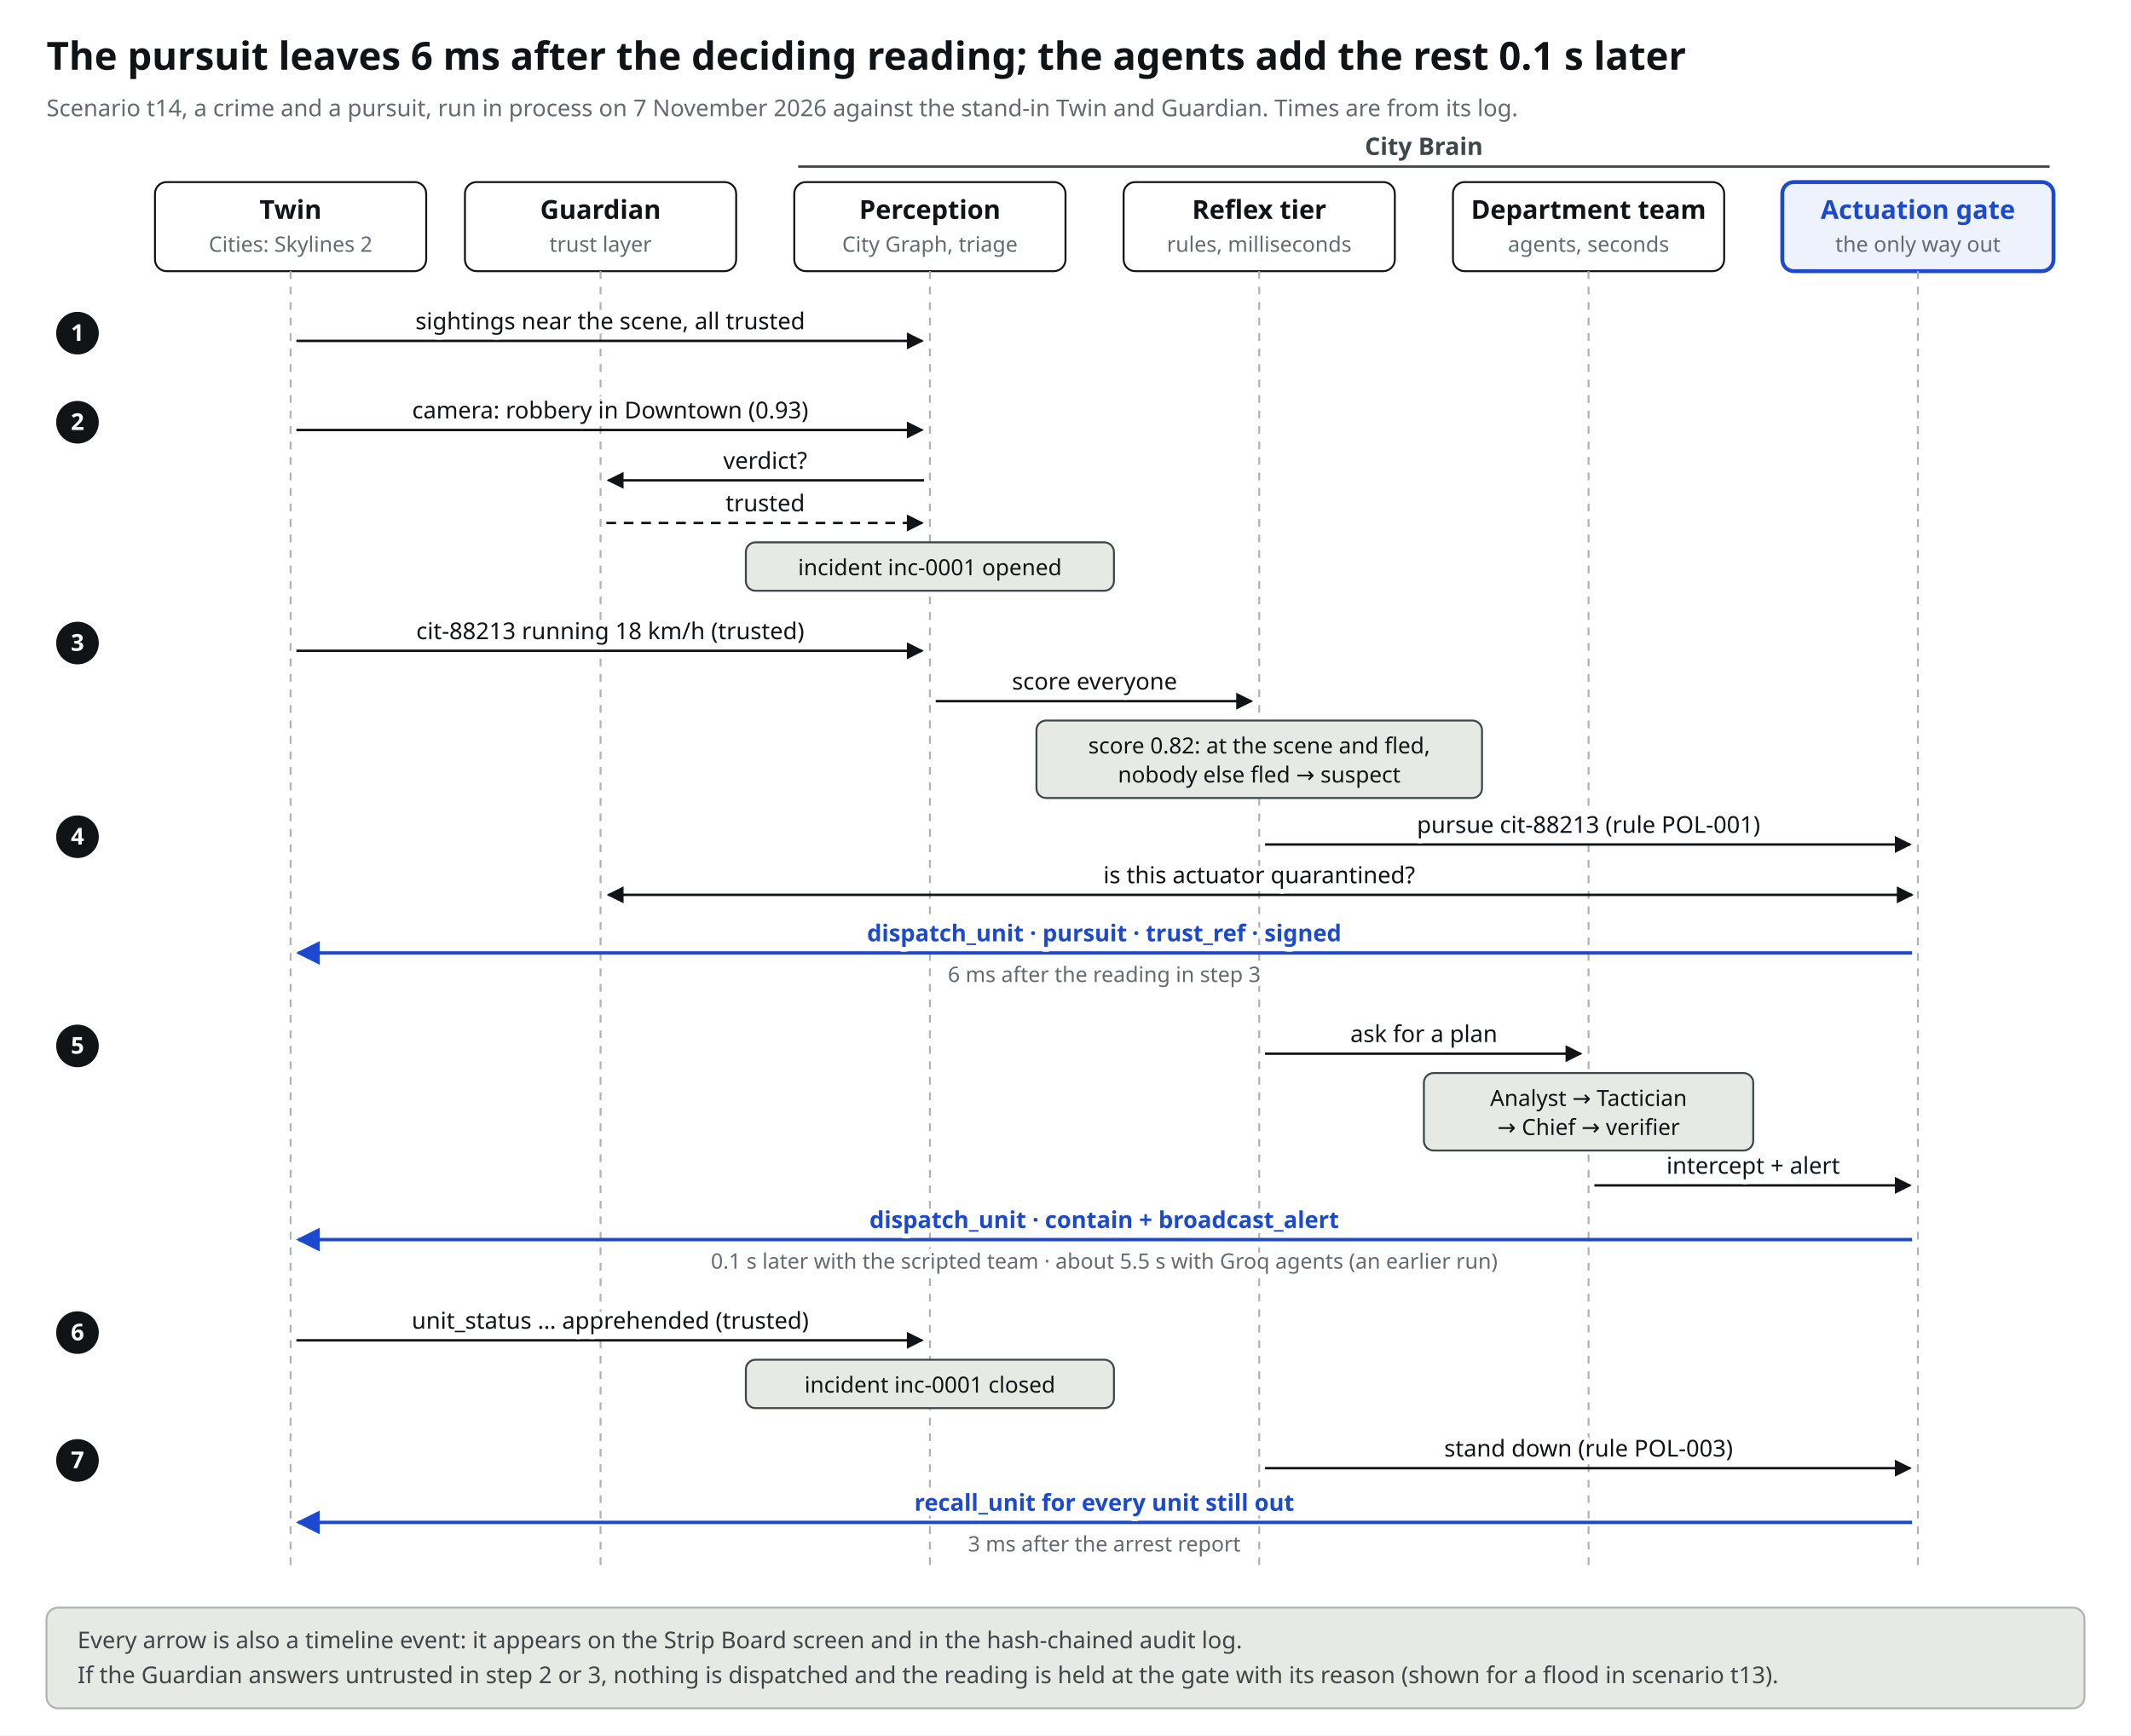
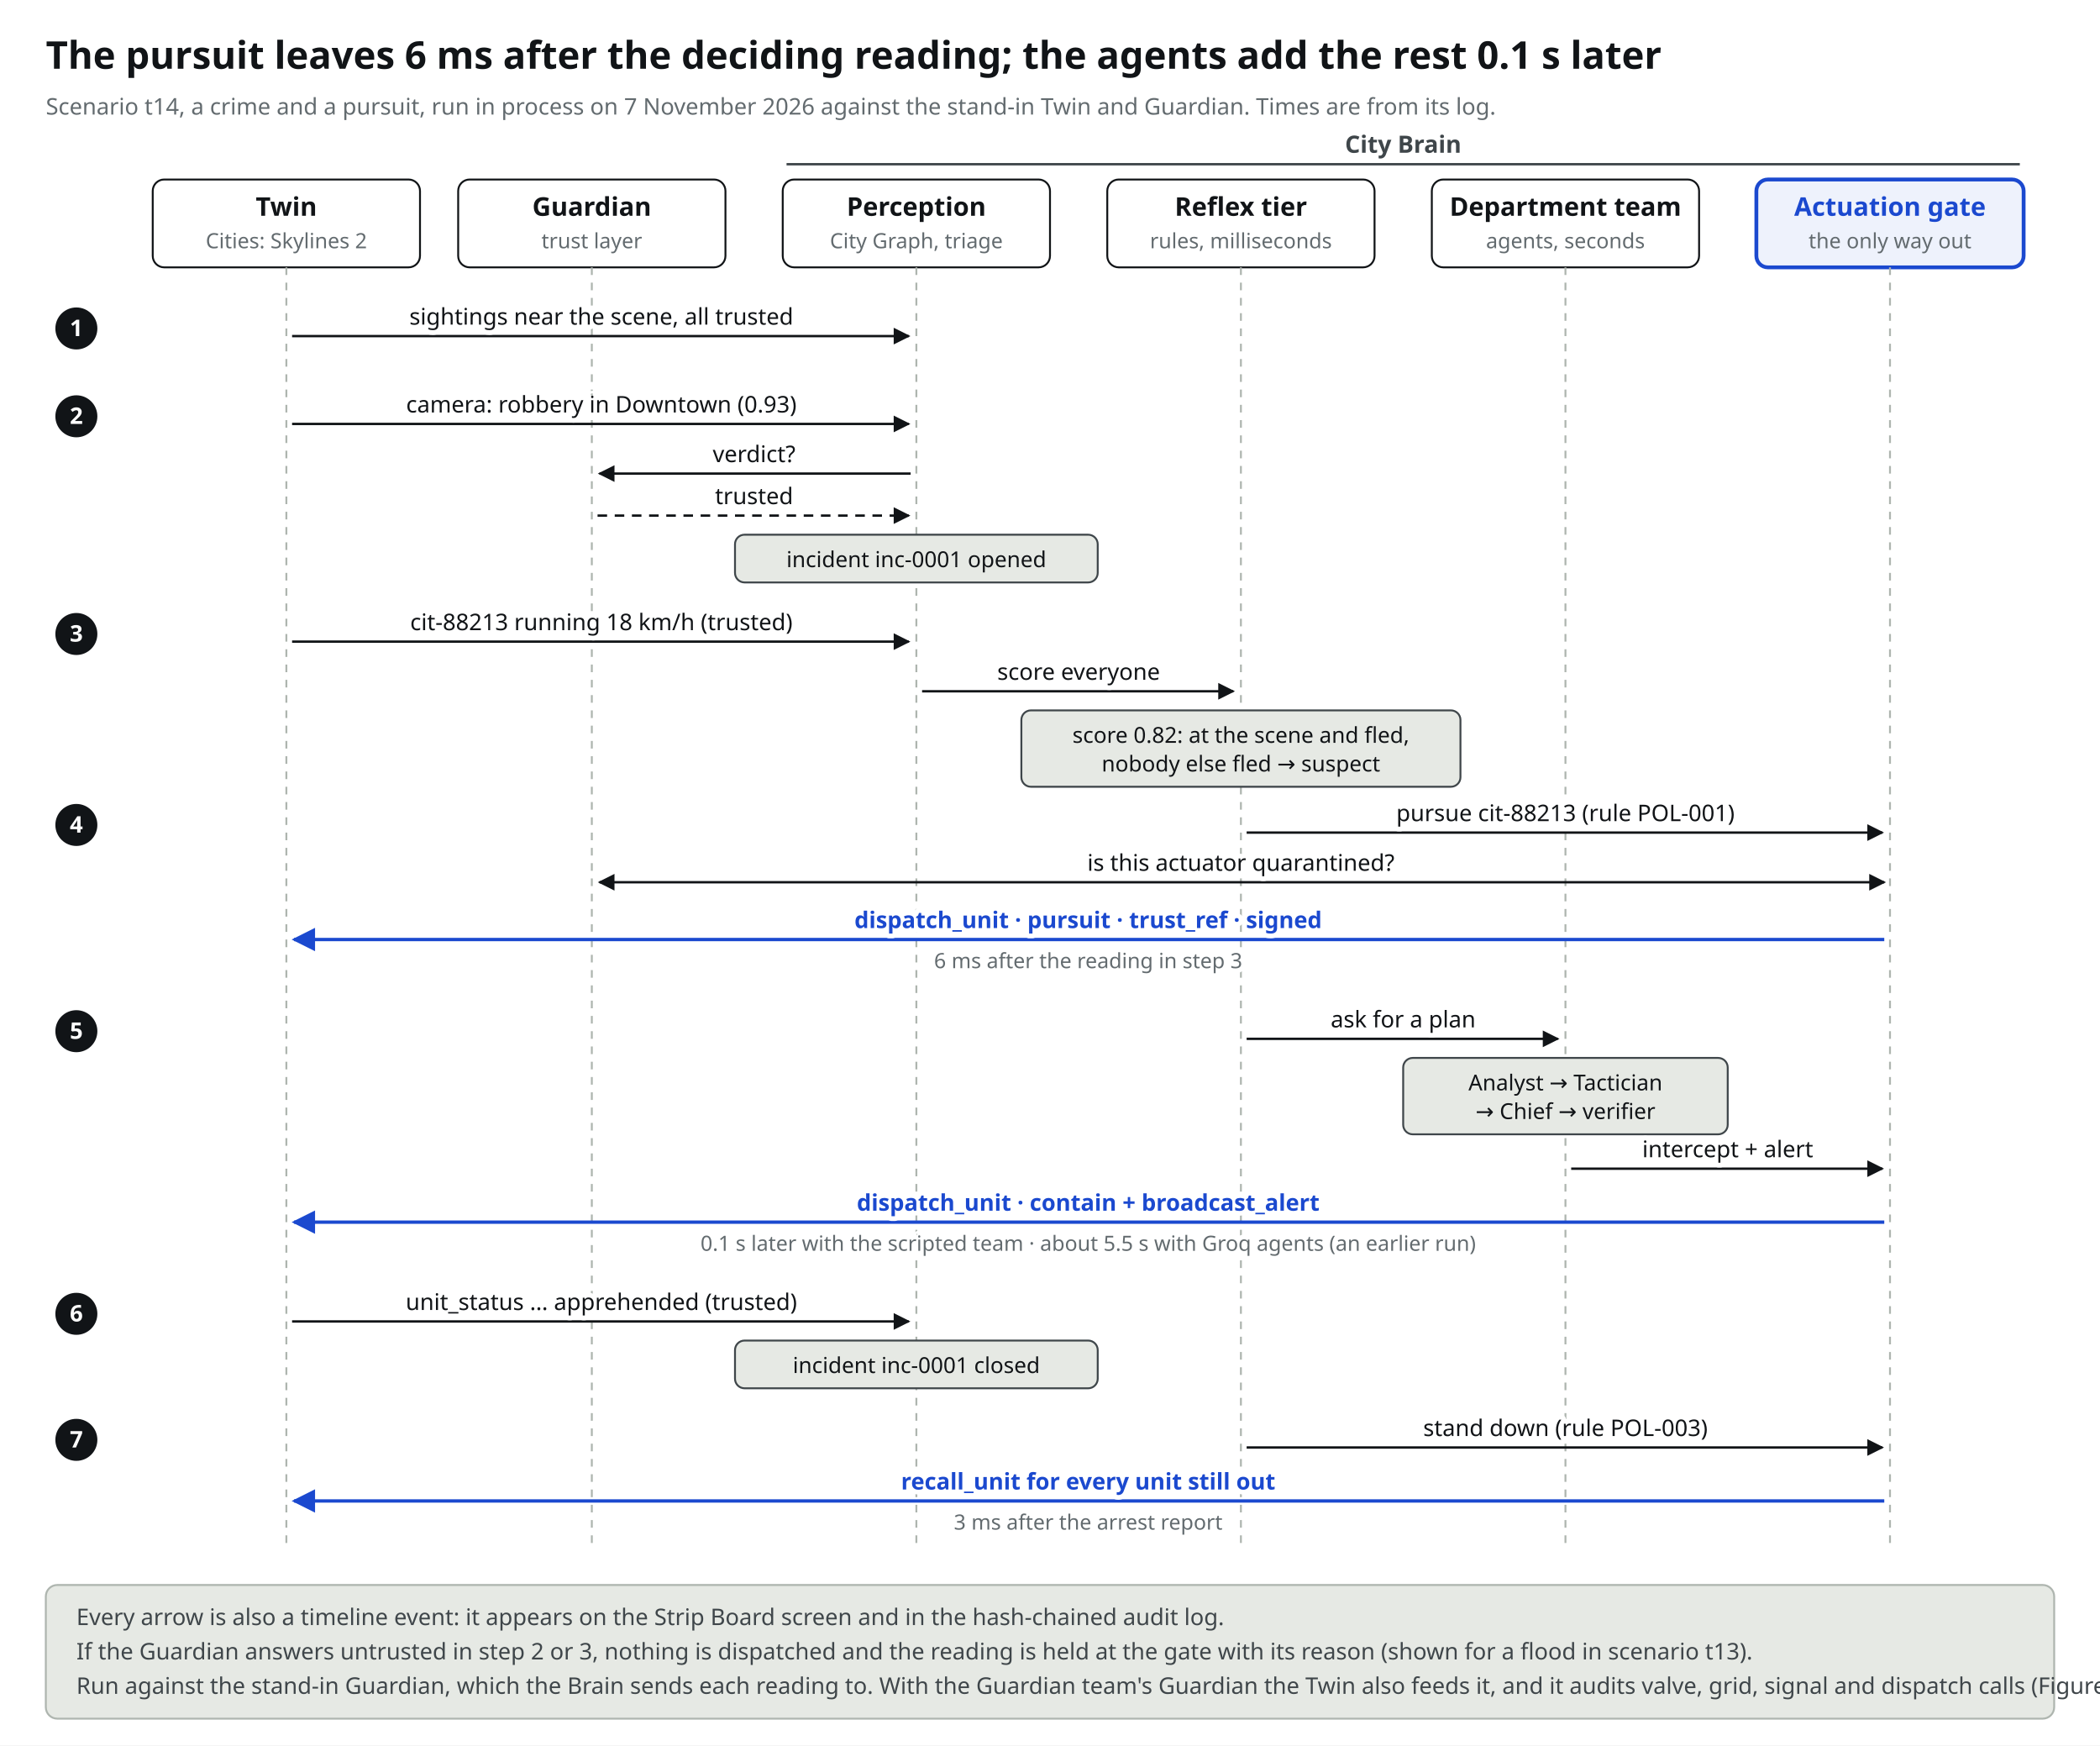
- <svg xmlns="http://www.w3.org/2000/svg" viewBox="0 0 1100 896" role="img" aria-label="The pursuit leaves 6 ms after the deciding reading; the agents add the rest 0.1 s later">
+ <svg xmlns="http://www.w3.org/2000/svg" viewBox="0 0 1100 914" role="img" aria-label="The pursuit leaves 6 ms after the deciding reading; the agents add the rest 0.1 s later">
  <style>
svg { font-family: Arial, Helvetica, sans-serif; }
.box, .card { fill: #fff; stroke: #000; stroke-width: 1.4; }
.box.new, .card.new { fill: #e3e3e3; }
.box.partner, .card.partner { fill: #fff; stroke-dasharray: 6 4; }
.box.gate, .card.gate { fill: #fff; stroke-width: 3.2; }
.frame { fill: none; stroke: #777; stroke-width: 1.2; }
.tile { fill: #fff; stroke: #999; stroke-width: 1; }
.arrow { fill: none; stroke: #000; stroke-width: 1.6; }
.arrow.ember { stroke-dasharray: 7 4; stroke-width: 2.2; }
.headfill, .headember { fill: #000; }
.t { font: 700 15px Arial, Helvetica, sans-serif; fill: #000; }
.s { font: 400 12.5px Arial, Helvetica, sans-serif; fill: #222; }
.k { font: 400 12px "Courier New", monospace; fill: #333; letter-spacing: .04em; }
.an { font: 400 12px Arial, Helvetica, sans-serif; fill: #333; text-transform: uppercase; letter-spacing: .06em; }
.cortex { fill: #f1f1f1; stroke: #000; stroke-width: 1.4; }
.cbl { fill: #f1f1f1; stroke: #000; stroke-width: 1.2; stroke-dasharray: 3 4; }
.stem { fill: #f1f1f1; stroke: #000; stroke-width: 1.2; }
.wire { fill: none; stroke: #444; stroke-width: 1.5; }
.wire.out { stroke: #000; stroke-width: 2.4; stroke-dasharray: 7 4; }
.tipfill { fill: #000; }
.dot { fill: #555; stroke: #000; stroke-width: 1; }
.dot.gate { fill: #000; }
.dot.agent { fill: #fff; stroke-width: 2.4; }
.dot.twin { fill: #fff; stroke-dasharray: 3 2; }
image { filter: grayscale(1) contrast(1.1); }
</style>
  <rect width="100%" height="100%" fill="#fff" />
  <defs>
    <marker id="ink" viewBox="0 0 10 10" refX="9" refY="5" markerWidth="7" markerHeight="7" orient="auto-start-reverse">
      <path d="M0 0L10 5L0 10z" fill="#111417" />
    </marker>
    <marker id="blue" viewBox="0 0 10 10" refX="9" refY="5" markerWidth="7" markerHeight="7" orient="auto-start-reverse">
      <path d="M0 0L10 5L0 10z" fill="#1B49CF" />
    </marker>
  </defs>
  <text x="24" y="36" font-size="20" font-weight="700" fill="#111417" text-anchor="start" font-family="B612, sans-serif">The pursuit leaves 6 ms after the deciding reading; the agents add the rest 0.1 s later</text>
  <text x="24" y="60" font-size="12" font-weight="400" fill="#636B6F" text-anchor="start" font-family="B612, sans-serif">Scenario t14, a crime and a pursuit, run in process on 7 November 2026 against the stand-in Twin and Guardian. Times are from its log.</text>
  <path d="M412 86H1058" fill="none" stroke="#3F464A" stroke-width="1.25" />
  <text x="735.0" y="80" font-size="12.5" font-weight="700" fill="#3F464A" text-anchor="middle" font-family="B612, sans-serif">City Brain</text>
  <rect x="80" y="94" width="140" height="46" rx="6" fill="#FFFFFF" stroke="#111417" stroke-width="1" />
  <text x="150" y="113" font-size="13.5" font-weight="700" fill="#111417" text-anchor="middle" font-family="B612, sans-serif">Twin</text>
  <text x="150" y="130" font-size="11" font-weight="400" fill="#636B6F" text-anchor="middle" font-family="B612, sans-serif">Cities: Skylines 2</text>
  <path d="M150 140V812" fill="none" stroke="#AEB5AF" stroke-width="1" stroke-dasharray="4 4" />
  <rect x="240" y="94" width="140" height="46" rx="6" fill="#FFFFFF" stroke="#111417" stroke-width="1" />
  <text x="310" y="113" font-size="13.5" font-weight="700" fill="#111417" text-anchor="middle" font-family="B612, sans-serif">Guardian</text>
  <text x="310" y="130" font-size="11" font-weight="400" fill="#636B6F" text-anchor="middle" font-family="B612, sans-serif">trust layer</text>
  <path d="M310 140V812" fill="none" stroke="#AEB5AF" stroke-width="1" stroke-dasharray="4 4" />
  <rect x="410" y="94" width="140" height="46" rx="6" fill="#FFFFFF" stroke="#111417" stroke-width="1" />
  <text x="480" y="113" font-size="13.5" font-weight="700" fill="#111417" text-anchor="middle" font-family="B612, sans-serif">Perception</text>
  <text x="480" y="130" font-size="11" font-weight="400" fill="#636B6F" text-anchor="middle" font-family="B612, sans-serif">City Graph, triage</text>
  <path d="M480 140V812" fill="none" stroke="#AEB5AF" stroke-width="1" stroke-dasharray="4 4" />
  <rect x="580" y="94" width="140" height="46" rx="6" fill="#FFFFFF" stroke="#111417" stroke-width="1" />
  <text x="650" y="113" font-size="13.5" font-weight="700" fill="#111417" text-anchor="middle" font-family="B612, sans-serif">Reflex tier</text>
  <text x="650" y="130" font-size="11" font-weight="400" fill="#636B6F" text-anchor="middle" font-family="B612, sans-serif">rules, milliseconds</text>
  <path d="M650 140V812" fill="none" stroke="#AEB5AF" stroke-width="1" stroke-dasharray="4 4" />
  <rect x="750" y="94" width="140" height="46" rx="6" fill="#FFFFFF" stroke="#111417" stroke-width="1" />
  <text x="820" y="113" font-size="13.5" font-weight="700" fill="#111417" text-anchor="middle" font-family="B612, sans-serif">Department team</text>
  <text x="820" y="130" font-size="11" font-weight="400" fill="#636B6F" text-anchor="middle" font-family="B612, sans-serif">agents, seconds</text>
  <path d="M820 140V812" fill="none" stroke="#AEB5AF" stroke-width="1" stroke-dasharray="4 4" />
  <rect x="920" y="94" width="140" height="46" rx="6" fill="#EEF2FC" stroke="#1B49CF" stroke-width="2" />
  <text x="990" y="113" font-size="13.5" font-weight="700" fill="#1B49CF" text-anchor="middle" font-family="B612, sans-serif">Actuation gate</text>
  <text x="990" y="130" font-size="11" font-weight="400" fill="#636B6F" text-anchor="middle" font-family="B612, sans-serif">the only way out</text>
  <path d="M990 140V812" fill="none" stroke="#AEB5AF" stroke-width="1" stroke-dasharray="4 4" />
  <circle cx="40" cy="172" r="11" fill="#111417" />
  <text x="40" y="176" font-size="12" font-weight="700" fill="#FFFFFF" text-anchor="middle" font-family="B612, sans-serif">1</text>
  <path d="M153 176H476" fill="none" stroke="#111417" stroke-width="1.25" marker-end="url(#ink)" />
  <text x="315.0" y="170" font-size="12" font-weight="400" fill="#111417" text-anchor="middle" font-family="B612, sans-serif" stroke="#FFFFFF" stroke-width="5" stroke-linejoin="round" paint-order="stroke">sightings near the scene, all trusted</text>
  <circle cx="40" cy="218" r="11" fill="#111417" />
  <text x="40" y="222" font-size="12" font-weight="700" fill="#FFFFFF" text-anchor="middle" font-family="B612, sans-serif">2</text>
  <path d="M153 222H476" fill="none" stroke="#111417" stroke-width="1.25" marker-end="url(#ink)" />
  <text x="315.0" y="216" font-size="12" font-weight="400" fill="#111417" text-anchor="middle" font-family="B612, sans-serif" stroke="#FFFFFF" stroke-width="5" stroke-linejoin="round" paint-order="stroke">camera: robbery in Downtown (0.93)</text>
  <path d="M477 248H314" fill="none" stroke="#111417" stroke-width="1.25" marker-end="url(#ink)" />
  <text x="395.0" y="242" font-size="12" font-weight="400" fill="#111417" text-anchor="middle" font-family="B612, sans-serif" stroke="#FFFFFF" stroke-width="5" stroke-linejoin="round" paint-order="stroke">verdict?</text>
  <path d="M313 270H476" fill="none" stroke="#111417" stroke-width="1.25" stroke-dasharray="5 4" marker-end="url(#ink)" />
  <text x="395.0" y="264" font-size="12" font-weight="400" fill="#111417" text-anchor="middle" font-family="B612, sans-serif" stroke="#FFFFFF" stroke-width="5" stroke-linejoin="round" paint-order="stroke">trusted</text>
  <rect x="385.0" y="280" width="190" height="25" rx="5" fill="#E6E9E4" stroke="#3F464A" stroke-width="1" />
  <text x="480" y="297" font-size="11.5" font-weight="400" fill="#111417" text-anchor="middle" font-family="B612, sans-serif">incident inc-0001 opened</text>
  <circle cx="40" cy="332" r="11" fill="#111417" />
  <text x="40" y="336" font-size="12" font-weight="700" fill="#FFFFFF" text-anchor="middle" font-family="B612, sans-serif">3</text>
  <path d="M153 336H476" fill="none" stroke="#111417" stroke-width="1.25" marker-end="url(#ink)" />
  <text x="315.0" y="330" font-size="12" font-weight="400" fill="#111417" text-anchor="middle" font-family="B612, sans-serif" stroke="#FFFFFF" stroke-width="5" stroke-linejoin="round" paint-order="stroke">cit-88213 running 18 km/h (trusted)</text>
  <path d="M483 362H646" fill="none" stroke="#111417" stroke-width="1.25" marker-end="url(#ink)" />
  <text x="565.0" y="356" font-size="12" font-weight="400" fill="#111417" text-anchor="middle" font-family="B612, sans-serif" stroke="#FFFFFF" stroke-width="5" stroke-linejoin="round" paint-order="stroke">score everyone</text>
  <rect x="535.0" y="372" width="230" height="40" rx="5" fill="#E6E9E4" stroke="#3F464A" stroke-width="1" />
  <text x="650" y="389" font-size="11.5" font-weight="400" fill="#111417" text-anchor="middle" font-family="B612, sans-serif">score 0.82: at the scene and fled,</text>
  <text x="650" y="404" font-size="11.5" font-weight="400" fill="#111417" text-anchor="middle" font-family="B612, sans-serif">nobody else fled → suspect</text>
  <circle cx="40" cy="432" r="11" fill="#111417" />
  <text x="40" y="436" font-size="12" font-weight="700" fill="#FFFFFF" text-anchor="middle" font-family="B612, sans-serif">4</text>
  <path d="M653 436H986" fill="none" stroke="#111417" stroke-width="1.25" marker-end="url(#ink)" />
  <text x="820.0" y="430" font-size="12" font-weight="400" fill="#111417" text-anchor="middle" font-family="B612, sans-serif" stroke="#FFFFFF" stroke-width="5" stroke-linejoin="round" paint-order="stroke">pursue cit-88213 (rule POL-001)</text>
  <path d="M987 462H314" fill="none" stroke="#111417" stroke-width="1.25" marker-start="url(#ink)" marker-end="url(#ink)" />
  <text x="650.0" y="456" font-size="12" font-weight="400" fill="#111417" text-anchor="middle" font-family="B612, sans-serif" stroke="#FFFFFF" stroke-width="5" stroke-linejoin="round" paint-order="stroke">is this actuator quarantined?</text>
  <path d="M987 492H154" fill="none" stroke="#1B49CF" stroke-width="1.75" marker-end="url(#blue)" />
  <text x="570.0" y="486" font-size="12" font-weight="700" fill="#1B49CF" text-anchor="middle" font-family="B612, sans-serif" stroke="#FFFFFF" stroke-width="5" stroke-linejoin="round" paint-order="stroke">dispatch_unit · pursuit · trust_ref · signed</text>
  <text x="570.0" y="507" font-size="11" font-weight="400" fill="#636B6F" text-anchor="middle" font-family="B612, sans-serif" stroke="#FFFFFF" stroke-width="5" stroke-linejoin="round" paint-order="stroke">6 ms after the reading in step 3</text>
  <circle cx="40" cy="540" r="11" fill="#111417" />
  <text x="40" y="544" font-size="12" font-weight="700" fill="#FFFFFF" text-anchor="middle" font-family="B612, sans-serif">5</text>
  <path d="M653 544H816" fill="none" stroke="#111417" stroke-width="1.25" marker-end="url(#ink)" />
  <text x="735.0" y="538" font-size="12" font-weight="400" fill="#111417" text-anchor="middle" font-family="B612, sans-serif" stroke="#FFFFFF" stroke-width="5" stroke-linejoin="round" paint-order="stroke">ask for a plan</text>
  <rect x="735.0" y="554" width="170" height="40" rx="5" fill="#E6E9E4" stroke="#3F464A" stroke-width="1" />
  <text x="820" y="571" font-size="11.5" font-weight="400" fill="#111417" text-anchor="middle" font-family="B612, sans-serif">Analyst → Tactician</text>
  <text x="820" y="586" font-size="11.5" font-weight="400" fill="#111417" text-anchor="middle" font-family="B612, sans-serif">→ Chief → verifier</text>
  <path d="M823 612H986" fill="none" stroke="#111417" stroke-width="1.25" marker-end="url(#ink)" />
  <text x="905.0" y="606" font-size="12" font-weight="400" fill="#111417" text-anchor="middle" font-family="B612, sans-serif" stroke="#FFFFFF" stroke-width="5" stroke-linejoin="round" paint-order="stroke">intercept + alert</text>
  <path d="M987 640H154" fill="none" stroke="#1B49CF" stroke-width="1.75" marker-end="url(#blue)" />
  <text x="570.0" y="634" font-size="12" font-weight="700" fill="#1B49CF" text-anchor="middle" font-family="B612, sans-serif" stroke="#FFFFFF" stroke-width="5" stroke-linejoin="round" paint-order="stroke">dispatch_unit · contain  +  broadcast_alert</text>
  <text x="570.0" y="655" font-size="11" font-weight="400" fill="#636B6F" text-anchor="middle" font-family="B612, sans-serif" stroke="#FFFFFF" stroke-width="5" stroke-linejoin="round" paint-order="stroke">0.1 s later with the scripted team · about 5.5 s with Groq agents (an earlier run)</text>
  <circle cx="40" cy="688" r="11" fill="#111417" />
  <text x="40" y="692" font-size="12" font-weight="700" fill="#FFFFFF" text-anchor="middle" font-family="B612, sans-serif">6</text>
  <path d="M153 692H476" fill="none" stroke="#111417" stroke-width="1.25" marker-end="url(#ink)" />
  <text x="315.0" y="686" font-size="12" font-weight="400" fill="#111417" text-anchor="middle" font-family="B612, sans-serif" stroke="#FFFFFF" stroke-width="5" stroke-linejoin="round" paint-order="stroke">unit_status … apprehended (trusted)</text>
  <rect x="385.0" y="702" width="190" height="25" rx="5" fill="#E6E9E4" stroke="#3F464A" stroke-width="1" />
  <text x="480" y="719" font-size="11.5" font-weight="400" fill="#111417" text-anchor="middle" font-family="B612, sans-serif">incident inc-0001 closed</text>
  <circle cx="40" cy="754" r="11" fill="#111417" />
  <text x="40" y="758" font-size="12" font-weight="700" fill="#FFFFFF" text-anchor="middle" font-family="B612, sans-serif">7</text>
  <path d="M653 758H986" fill="none" stroke="#111417" stroke-width="1.25" marker-end="url(#ink)" />
  <text x="820.0" y="752" font-size="12" font-weight="400" fill="#111417" text-anchor="middle" font-family="B612, sans-serif" stroke="#FFFFFF" stroke-width="5" stroke-linejoin="round" paint-order="stroke">stand down (rule POL-003)</text>
  <path d="M987 786H154" fill="none" stroke="#1B49CF" stroke-width="1.75" marker-end="url(#blue)" />
  <text x="570.0" y="780" font-size="12" font-weight="700" fill="#1B49CF" text-anchor="middle" font-family="B612, sans-serif" stroke="#FFFFFF" stroke-width="5" stroke-linejoin="round" paint-order="stroke">recall_unit for every unit still out</text>
  <text x="570.0" y="801" font-size="11" font-weight="400" fill="#636B6F" text-anchor="middle" font-family="B612, sans-serif" stroke="#FFFFFF" stroke-width="5" stroke-linejoin="round" paint-order="stroke">3 ms after the arrest report</text>
-   <rect x="24" y="830" width="1052" height="52" rx="6" fill="#E6E9E4" stroke="#AEB5AF" stroke-width="1" />
+   <rect x="24" y="830" width="1052" height="70" rx="6" fill="#E6E9E4" stroke="#AEB5AF" stroke-width="1" />
  <text x="40" y="851" font-size="12" font-weight="400" fill="#3F464A" text-anchor="start" font-family="B612, sans-serif">Every arrow is also a timeline event: it appears on the Strip Board screen and in the hash-chained audit log.</text>
  <text x="40" y="869" font-size="12" font-weight="400" fill="#3F464A" text-anchor="start" font-family="B612, sans-serif">If the Guardian answers untrusted in step 2 or 3, nothing is dispatched and the reading is held at the gate with its reason (shown for a flood in scenario t13).</text>
+   <text x="40" y="887" font-size="12" font-weight="400" fill="#3F464A" text-anchor="start" font-family="B612, sans-serif">Run against the stand-in Guardian, which the Brain sends each reading to. With the Guardian team's Guardian the Twin also feeds it, and it audits valve, grid, signal and dispatch calls (Figure 9).</text>
</svg>
